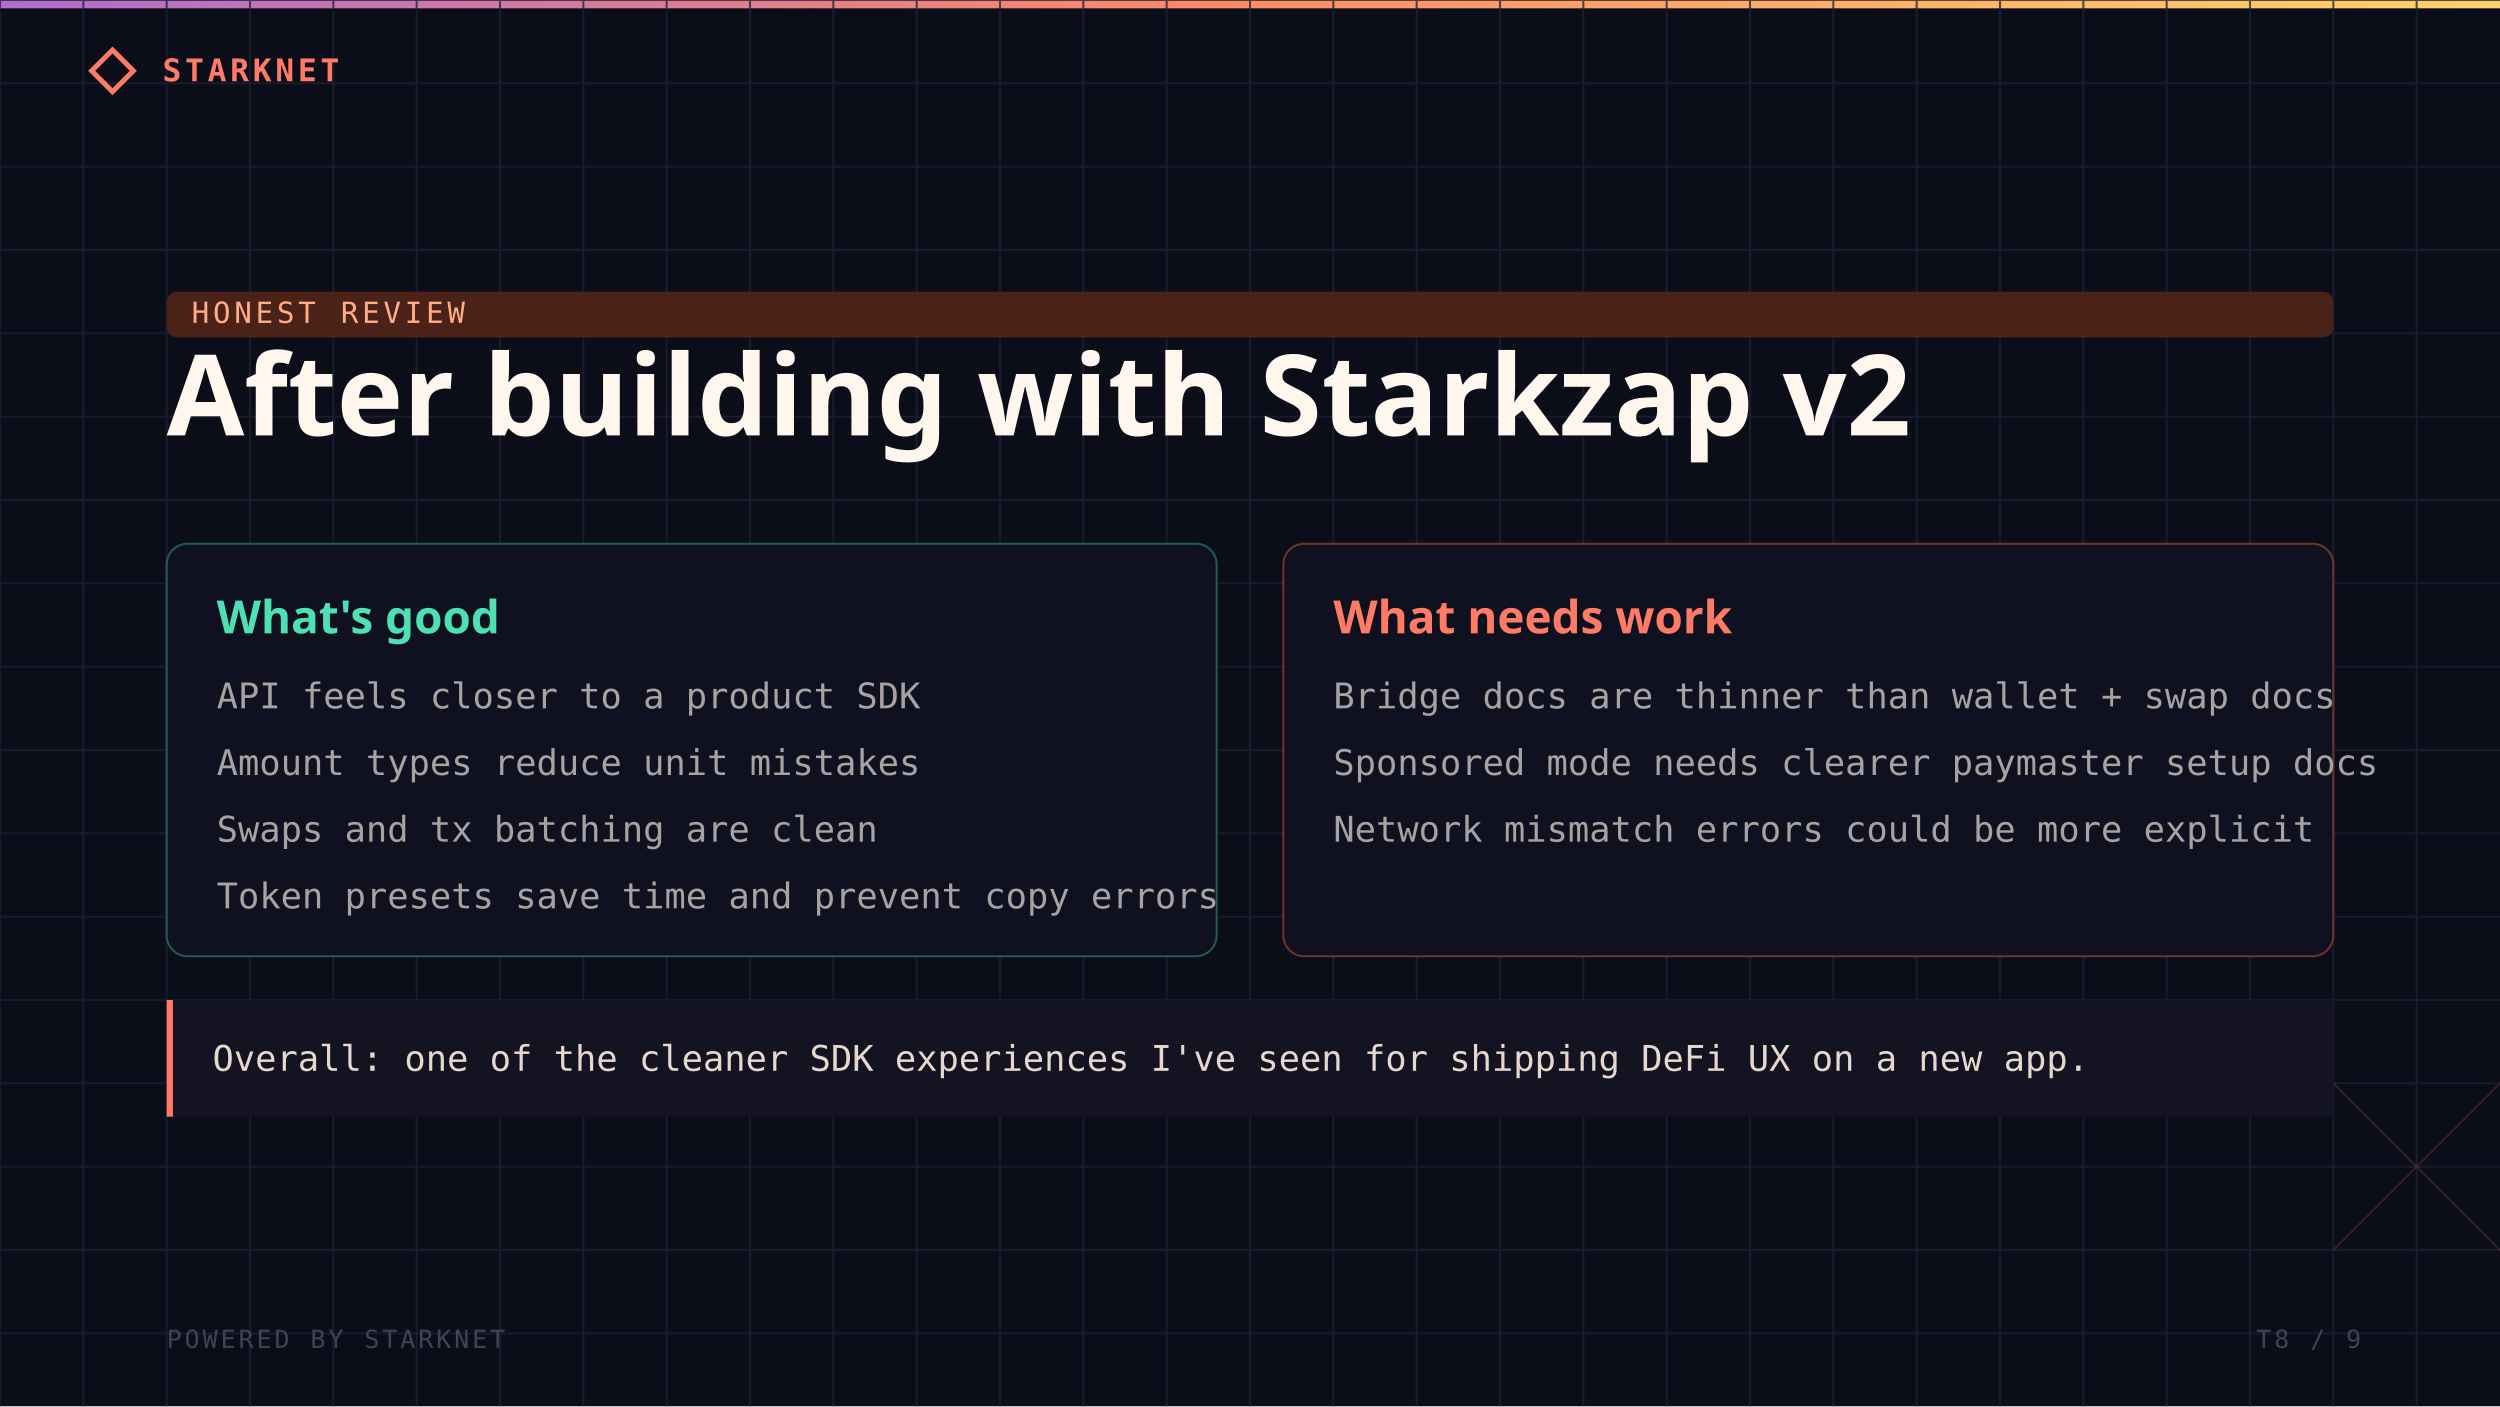
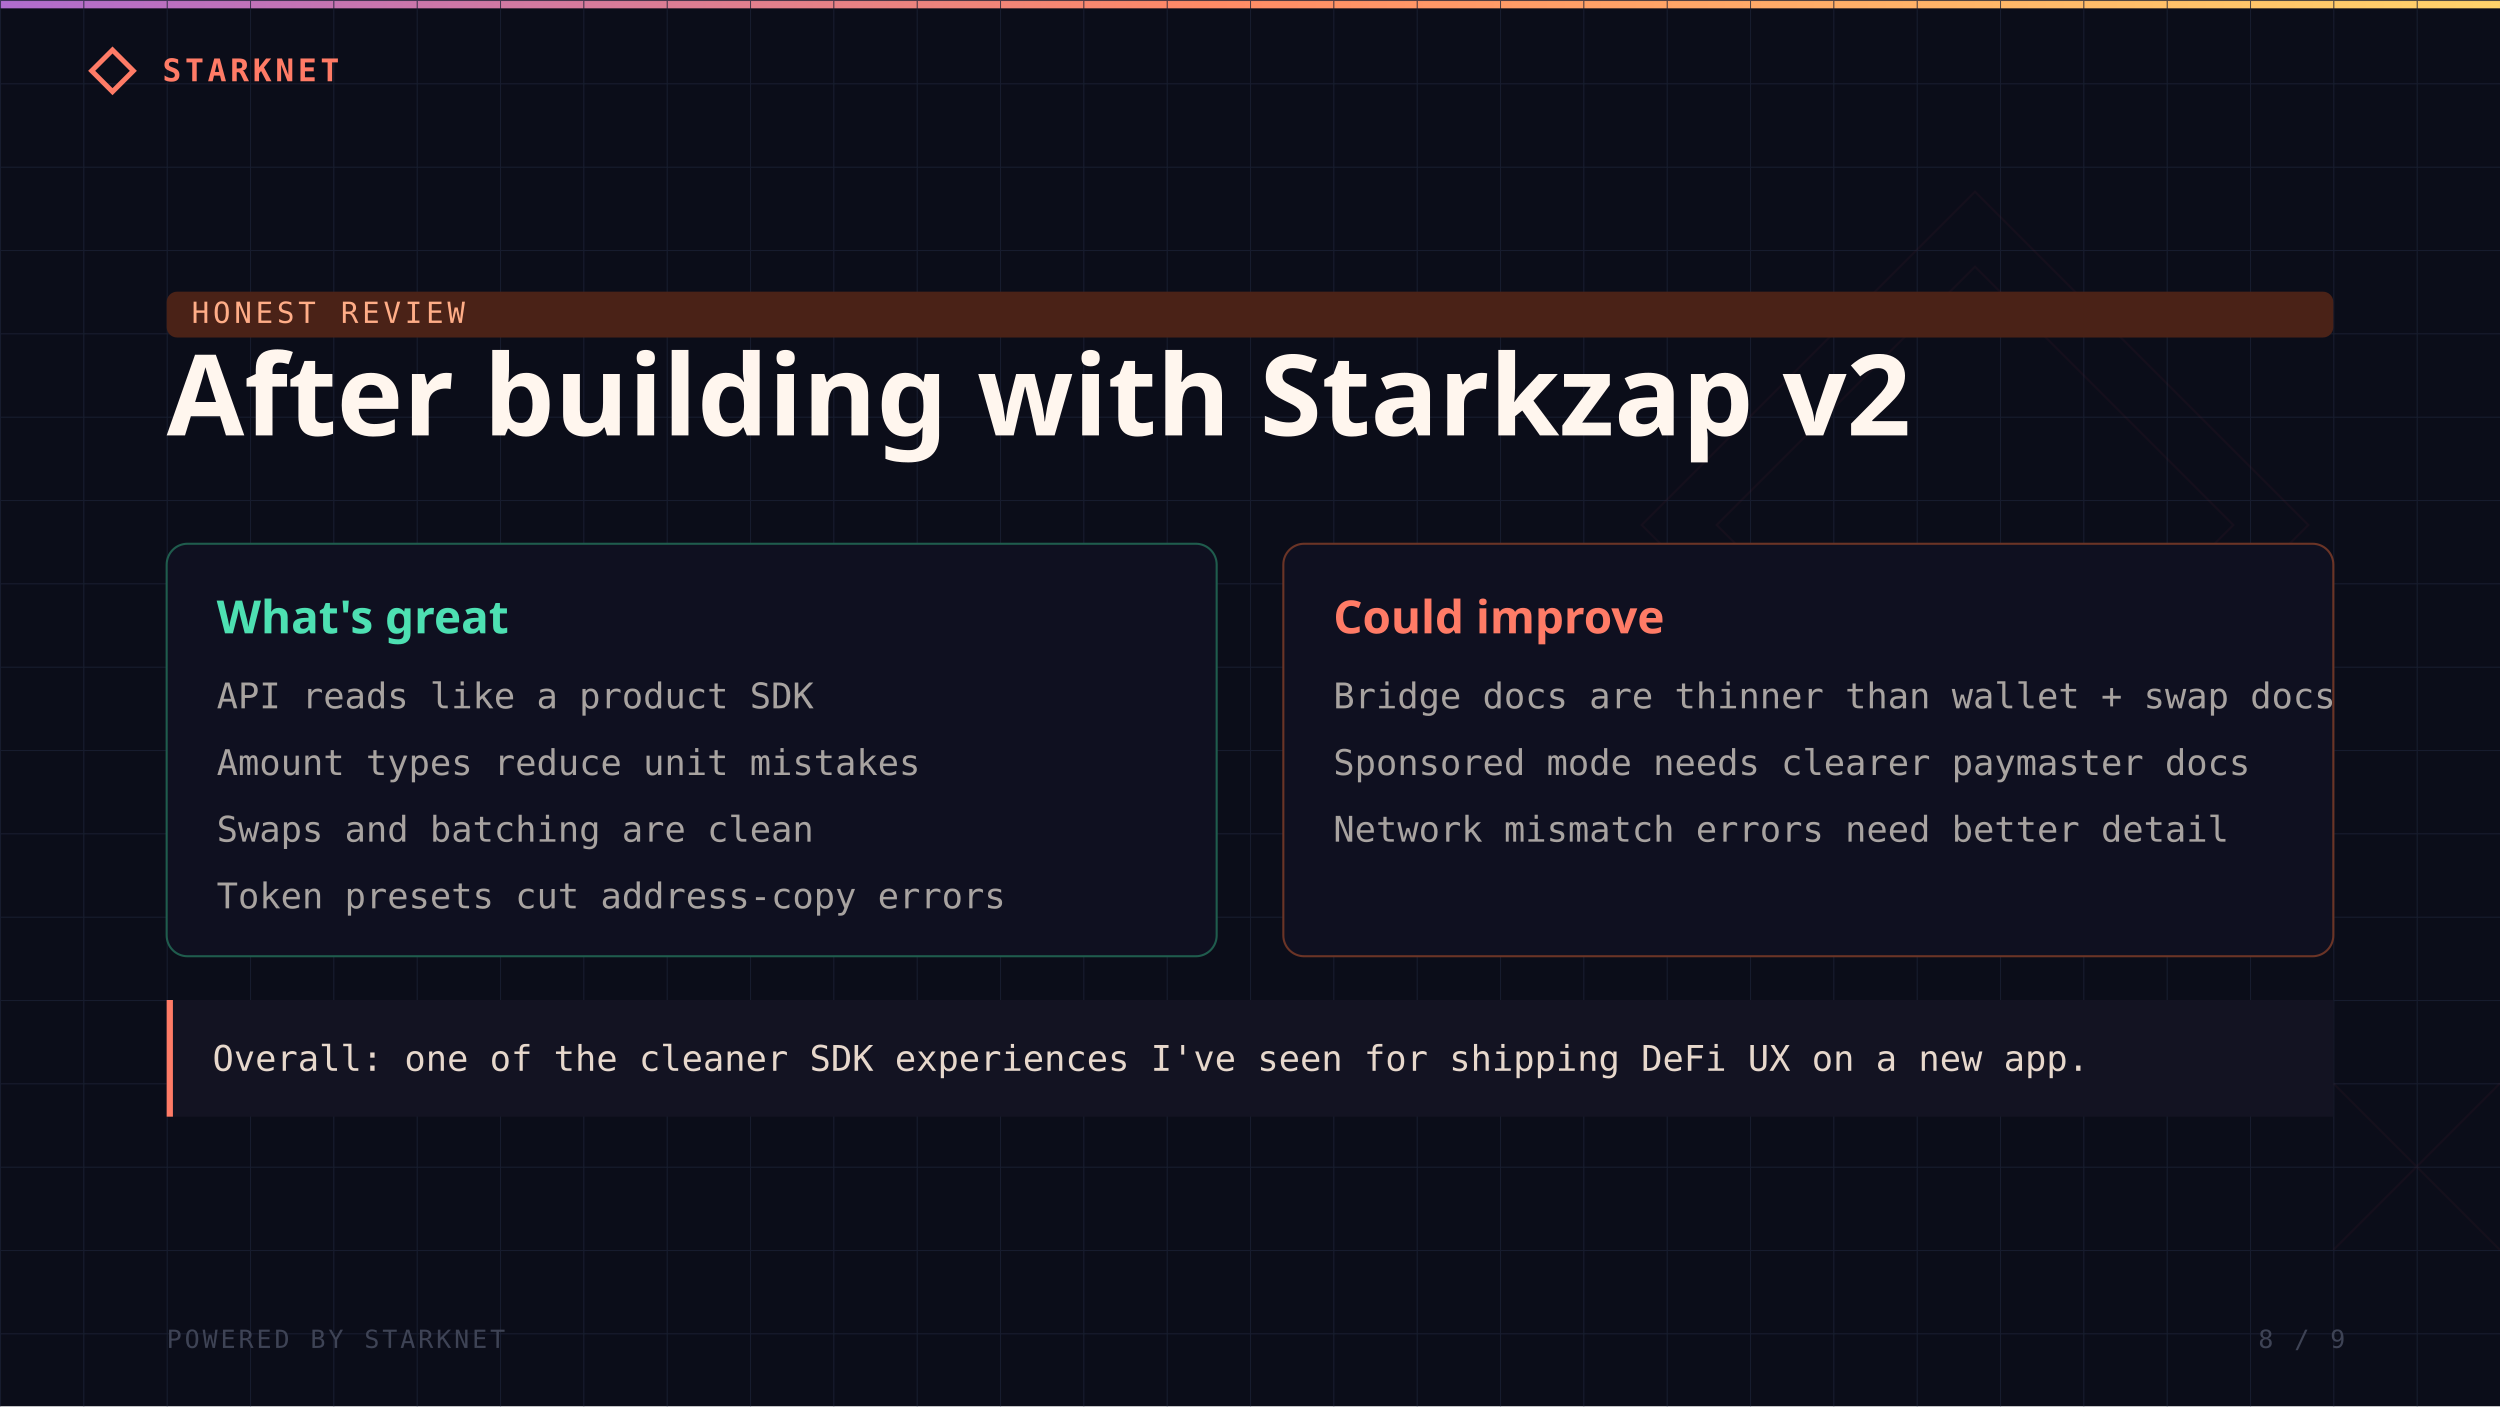
<svg xmlns="http://www.w3.org/2000/svg" width="1200" height="675" viewBox="0 0 1200 675" fill="none">
+   <defs>
+     <linearGradient id="topGradient10" x1="0" y1="2" x2="1200" y2="2" gradientUnits="userSpaceOnUse">
+       <stop stop-color="#B06CCF" />
+       <stop offset="0.48" stop-color="#FF8A66" />
+       <stop offset="1" stop-color="#FFD36A" />
+     </linearGradient>
+     <pattern id="grid10" width="40" height="40" patternUnits="userSpaceOnUse">
+       <path d="M40 0H0V40" fill="none" stroke="#1B2235" />
+     </pattern>
+   </defs>
  <rect width="1200" height="675" fill="#0B0D19" />
-   <rect width="1200" height="4" fill="url(#paint0_linear_10)" />
-   <g opacity="0.75">
-     <path d="M0 0H1200" stroke="#1B2235" />
-     <path d="M0 40H1200" stroke="#1B2235" />
-     <path d="M0 80H1200" stroke="#1B2235" />
-     <path d="M0 120H1200" stroke="#1B2235" />
-     <path d="M0 160H1200" stroke="#1B2235" />
-     <path d="M0 200H1200" stroke="#1B2235" />
-     <path d="M0 240H1200" stroke="#1B2235" />
-     <path d="M0 280H1200" stroke="#1B2235" />
-     <path d="M0 320H1200" stroke="#1B2235" />
-     <path d="M0 360H1200" stroke="#1B2235" />
-     <path d="M0 400H1200" stroke="#1B2235" />
-     <path d="M0 440H1200" stroke="#1B2235" />
-     <path d="M0 480H1200" stroke="#1B2235" />
-     <path d="M0 520H1200" stroke="#1B2235" />
-     <path d="M0 560H1200" stroke="#1B2235" />
-     <path d="M0 600H1200" stroke="#1B2235" />
-     <path d="M0 640H1200" stroke="#1B2235" />
-     <path d="M0 0V675" stroke="#1B2235" />
-     <path d="M40 0V675" stroke="#1B2235" />
-     <path d="M80 0V675" stroke="#1B2235" />
-     <path d="M120 0V675" stroke="#1B2235" />
-     <path d="M160 0V675" stroke="#1B2235" />
-     <path d="M200 0V675" stroke="#1B2235" />
-     <path d="M240 0V675" stroke="#1B2235" />
-     <path d="M280 0V675" stroke="#1B2235" />
-     <path d="M320 0V675" stroke="#1B2235" />
-     <path d="M360 0V675" stroke="#1B2235" />
-     <path d="M400 0V675" stroke="#1B2235" />
-     <path d="M440 0V675" stroke="#1B2235" />
-     <path d="M480 0V675" stroke="#1B2235" />
-     <path d="M520 0V675" stroke="#1B2235" />
-     <path d="M560 0V675" stroke="#1B2235" />
-     <path d="M600 0V675" stroke="#1B2235" />
-     <path d="M640 0V675" stroke="#1B2235" />
-     <path d="M680 0V675" stroke="#1B2235" />
-     <path d="M720 0V675" stroke="#1B2235" />
-     <path d="M760 0V675" stroke="#1B2235" />
-     <path d="M800 0V675" stroke="#1B2235" />
-     <path d="M840 0V675" stroke="#1B2235" />
-     <path d="M880 0V675" stroke="#1B2235" />
-     <path d="M920 0V675" stroke="#1B2235" />
-     <path d="M960 0V675" stroke="#1B2235" />
-     <path d="M1000 0V675" stroke="#1B2235" />
-     <path d="M1040 0V675" stroke="#1B2235" />
-     <path d="M1080 0V675" stroke="#1B2235" />
-     <path d="M1120 0V675" stroke="#1B2235" />
-     <path d="M1160 0V675" stroke="#1B2235" />
+   <rect width="1200" height="4" fill="url(#topGradient10)" />
+   <rect width="1200" height="675" fill="url(#grid10)" opacity="0.75" />
+   <g opacity="0.12">
+     <path d="M948 92L1108 252L948 412L788 252L948 92Z" stroke="#5B2331" />
+     <path d="M948 128L1072 252L948 376L824 252L948 128Z" stroke="#5B2331" />
+     <path d="M1120 520L1200 600" stroke="#5B2331" />
+     <path d="M1120 600L1200 520" stroke="#5B2331" />
  </g>
-   <g opacity="0.16">
-     <path d="M1120 520L1200 600" stroke="#FF7B66" />
-     <path d="M1120 600L1200 520" stroke="#FF7B66" />
-   </g>
-   <g>
-     <path d="M44 34L54 24L64 34L54 44L44 34Z" stroke="#FF7B66" stroke-width="2.4" />
-     <text x="78" y="39" fill="#FF7B66" font-family="JetBrains Mono, monospace" font-size="15" font-weight="700" letter-spacing="1.8">STARKNET</text>
-   </g>
+   <path d="M44 34L54 24L64 34L54 44L44 34Z" stroke="#FF7B66" stroke-width="2.4" />
+   <text x="78" y="39" fill="#FF7B66" font-family="JetBrains Mono, monospace" font-size="15" font-weight="700" letter-spacing="1.8">STARKNET</text>
  <rect x="80" y="140" width="1040" height="22" rx="5" fill="#4A2217" />
  <text x="92" y="155" fill="#FFAD87" font-family="JetBrains Mono, monospace" font-size="14" letter-spacing="1.8">HONEST REVIEW</text>
  <text x="80" y="209" fill="#FFF6EE" font-family="Space Grotesk, sans-serif" font-size="54" font-weight="700">After building with Starkzap v2</text>
  <rect x="80" y="261" width="504" height="198" rx="10" fill="#0F1020" stroke="#1F5C4D" />
-   <text x="104" y="304" fill="#4DE0B2" font-family="Space Grotesk, sans-serif" font-size="22" font-weight="700">What's good</text>
-   <text x="104" y="340" fill="#A8A3A0" font-family="JetBrains Mono, monospace" font-size="17">API feels closer to a product SDK</text>
+   <text x="104" y="304" fill="#4DE0B2" font-family="Space Grotesk, sans-serif" font-size="22" font-weight="700">What's great</text>
+   <text x="104" y="340" fill="#A8A3A0" font-family="JetBrains Mono, monospace" font-size="17">API reads like a product SDK</text>
  <text x="104" y="372" fill="#A8A3A0" font-family="JetBrains Mono, monospace" font-size="17">Amount types reduce unit mistakes</text>
-   <text x="104" y="404" fill="#A8A3A0" font-family="JetBrains Mono, monospace" font-size="17">Swaps and tx batching are clean</text>
-   <text x="104" y="436" fill="#A8A3A0" font-family="JetBrains Mono, monospace" font-size="17">Token presets save time and prevent copy errors</text>
+   <text x="104" y="404" fill="#A8A3A0" font-family="JetBrains Mono, monospace" font-size="17">Swaps and batching are clean</text>
+   <text x="104" y="436" fill="#A8A3A0" font-family="JetBrains Mono, monospace" font-size="17">Token presets cut address-copy errors</text>
  <rect x="616" y="261" width="504" height="198" rx="10" fill="#0F1020" stroke="#6B3426" />
-   <text x="640" y="304" fill="#FF7B66" font-family="Space Grotesk, sans-serif" font-size="22" font-weight="700">What needs work</text>
+   <text x="640" y="304" fill="#FF7B66" font-family="Space Grotesk, sans-serif" font-size="22" font-weight="700">Could improve</text>
  <text x="640" y="340" fill="#A8A3A0" font-family="JetBrains Mono, monospace" font-size="17">Bridge docs are thinner than wallet + swap docs</text>
-   <text x="640" y="372" fill="#A8A3A0" font-family="JetBrains Mono, monospace" font-size="17">Sponsored mode needs clearer paymaster setup docs</text>
-   <text x="640" y="404" fill="#A8A3A0" font-family="JetBrains Mono, monospace" font-size="17">Network mismatch errors could be more explicit</text>
+   <text x="640" y="372" fill="#A8A3A0" font-family="JetBrains Mono, monospace" font-size="17">Sponsored mode needs clearer paymaster docs</text>
+   <text x="640" y="404" fill="#A8A3A0" font-family="JetBrains Mono, monospace" font-size="17">Network mismatch errors need better detail</text>
  <rect x="80" y="480" width="1040" height="56" fill="#131322" />
  <rect x="80" y="480" width="3" height="56" fill="#FF7B66" />
  <text x="102" y="514" fill="#E7D8CC" font-family="JetBrains Mono, monospace" font-size="17">Overall: one of the cleaner SDK experiences I've seen for shipping DeFi UX on a new app.</text>
  <text x="80" y="647" fill="#3E4355" font-family="JetBrains Mono, monospace" font-size="12" letter-spacing="1.4">POWERED BY STARKNET</text>
-   <text x="1083" y="647" fill="#3E4355" font-family="JetBrains Mono, monospace" font-size="12" letter-spacing="1.4">T8 / 9</text>
-   <defs>
-     <linearGradient id="paint0_linear_10" x1="0" y1="2" x2="1200" y2="2" gradientUnits="userSpaceOnUse">
-       <stop stop-color="#B06CCF" />
-       <stop offset="0.48" stop-color="#FF8A66" />
-       <stop offset="1" stop-color="#FFD36A" />
-     </linearGradient>
-   </defs>
+   <text x="1084" y="647" fill="#3E4355" font-family="JetBrains Mono, monospace" font-size="12" letter-spacing="1.4">8 / 9</text>
</svg>
